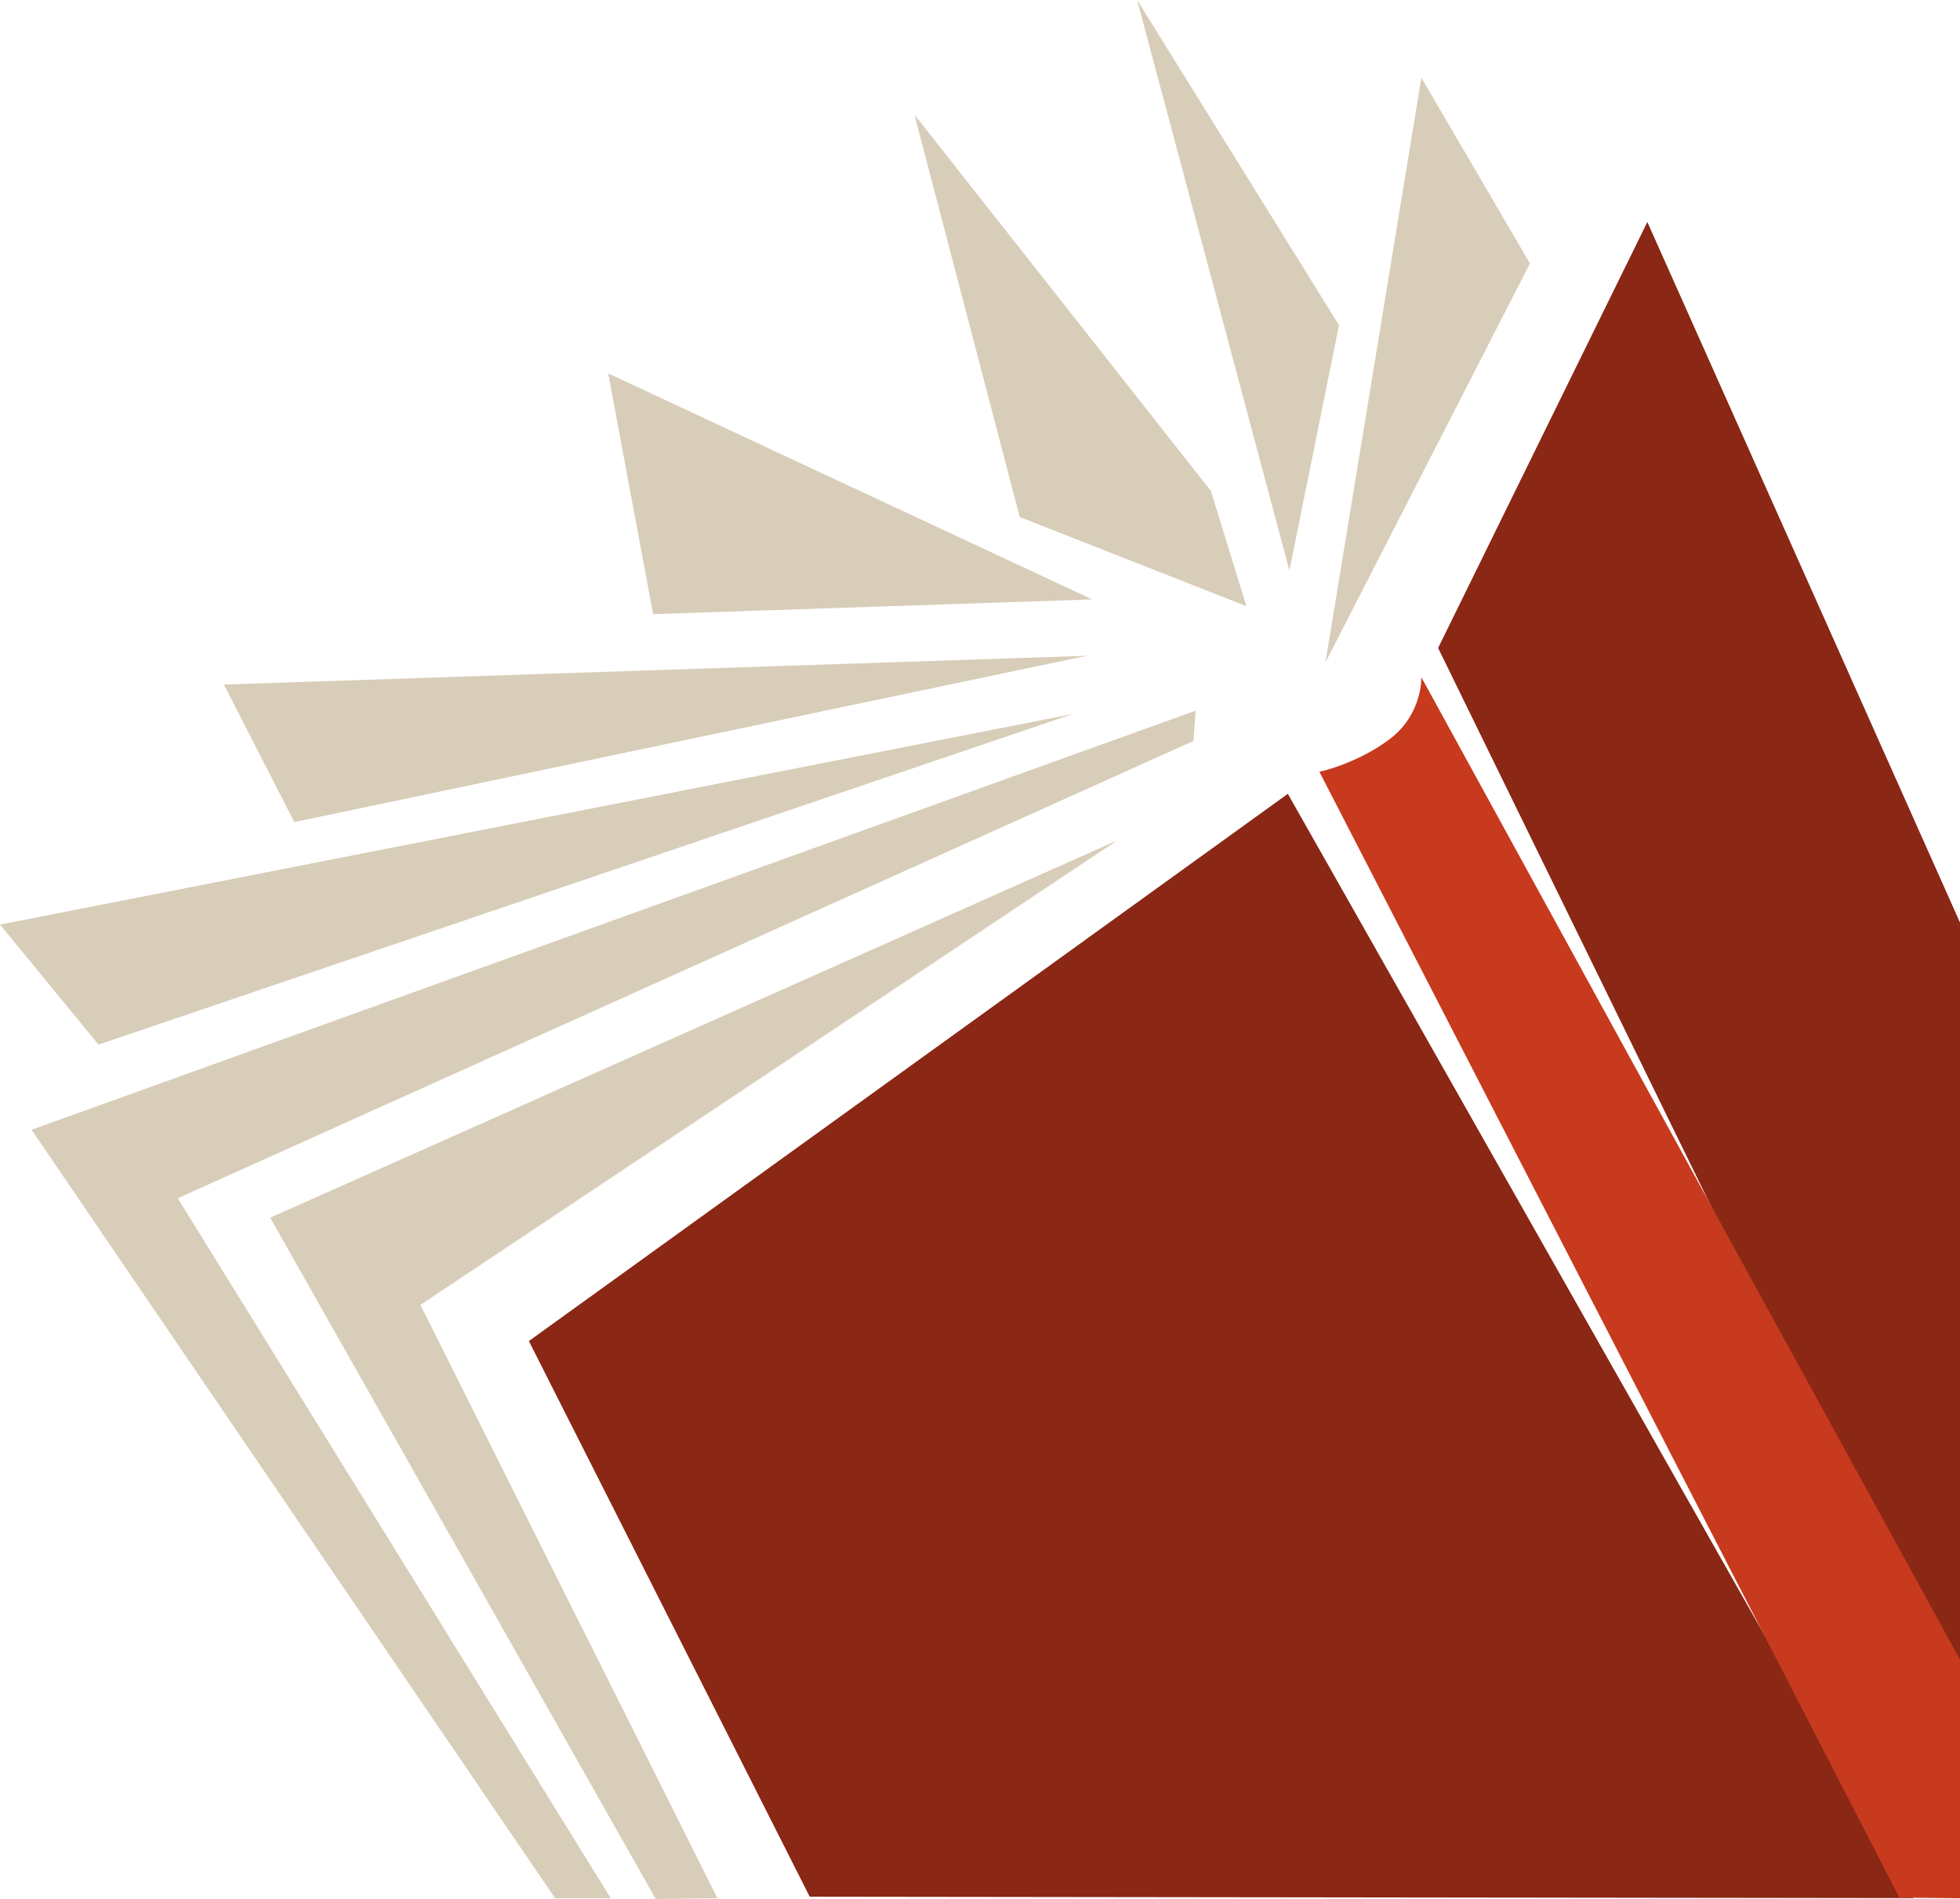
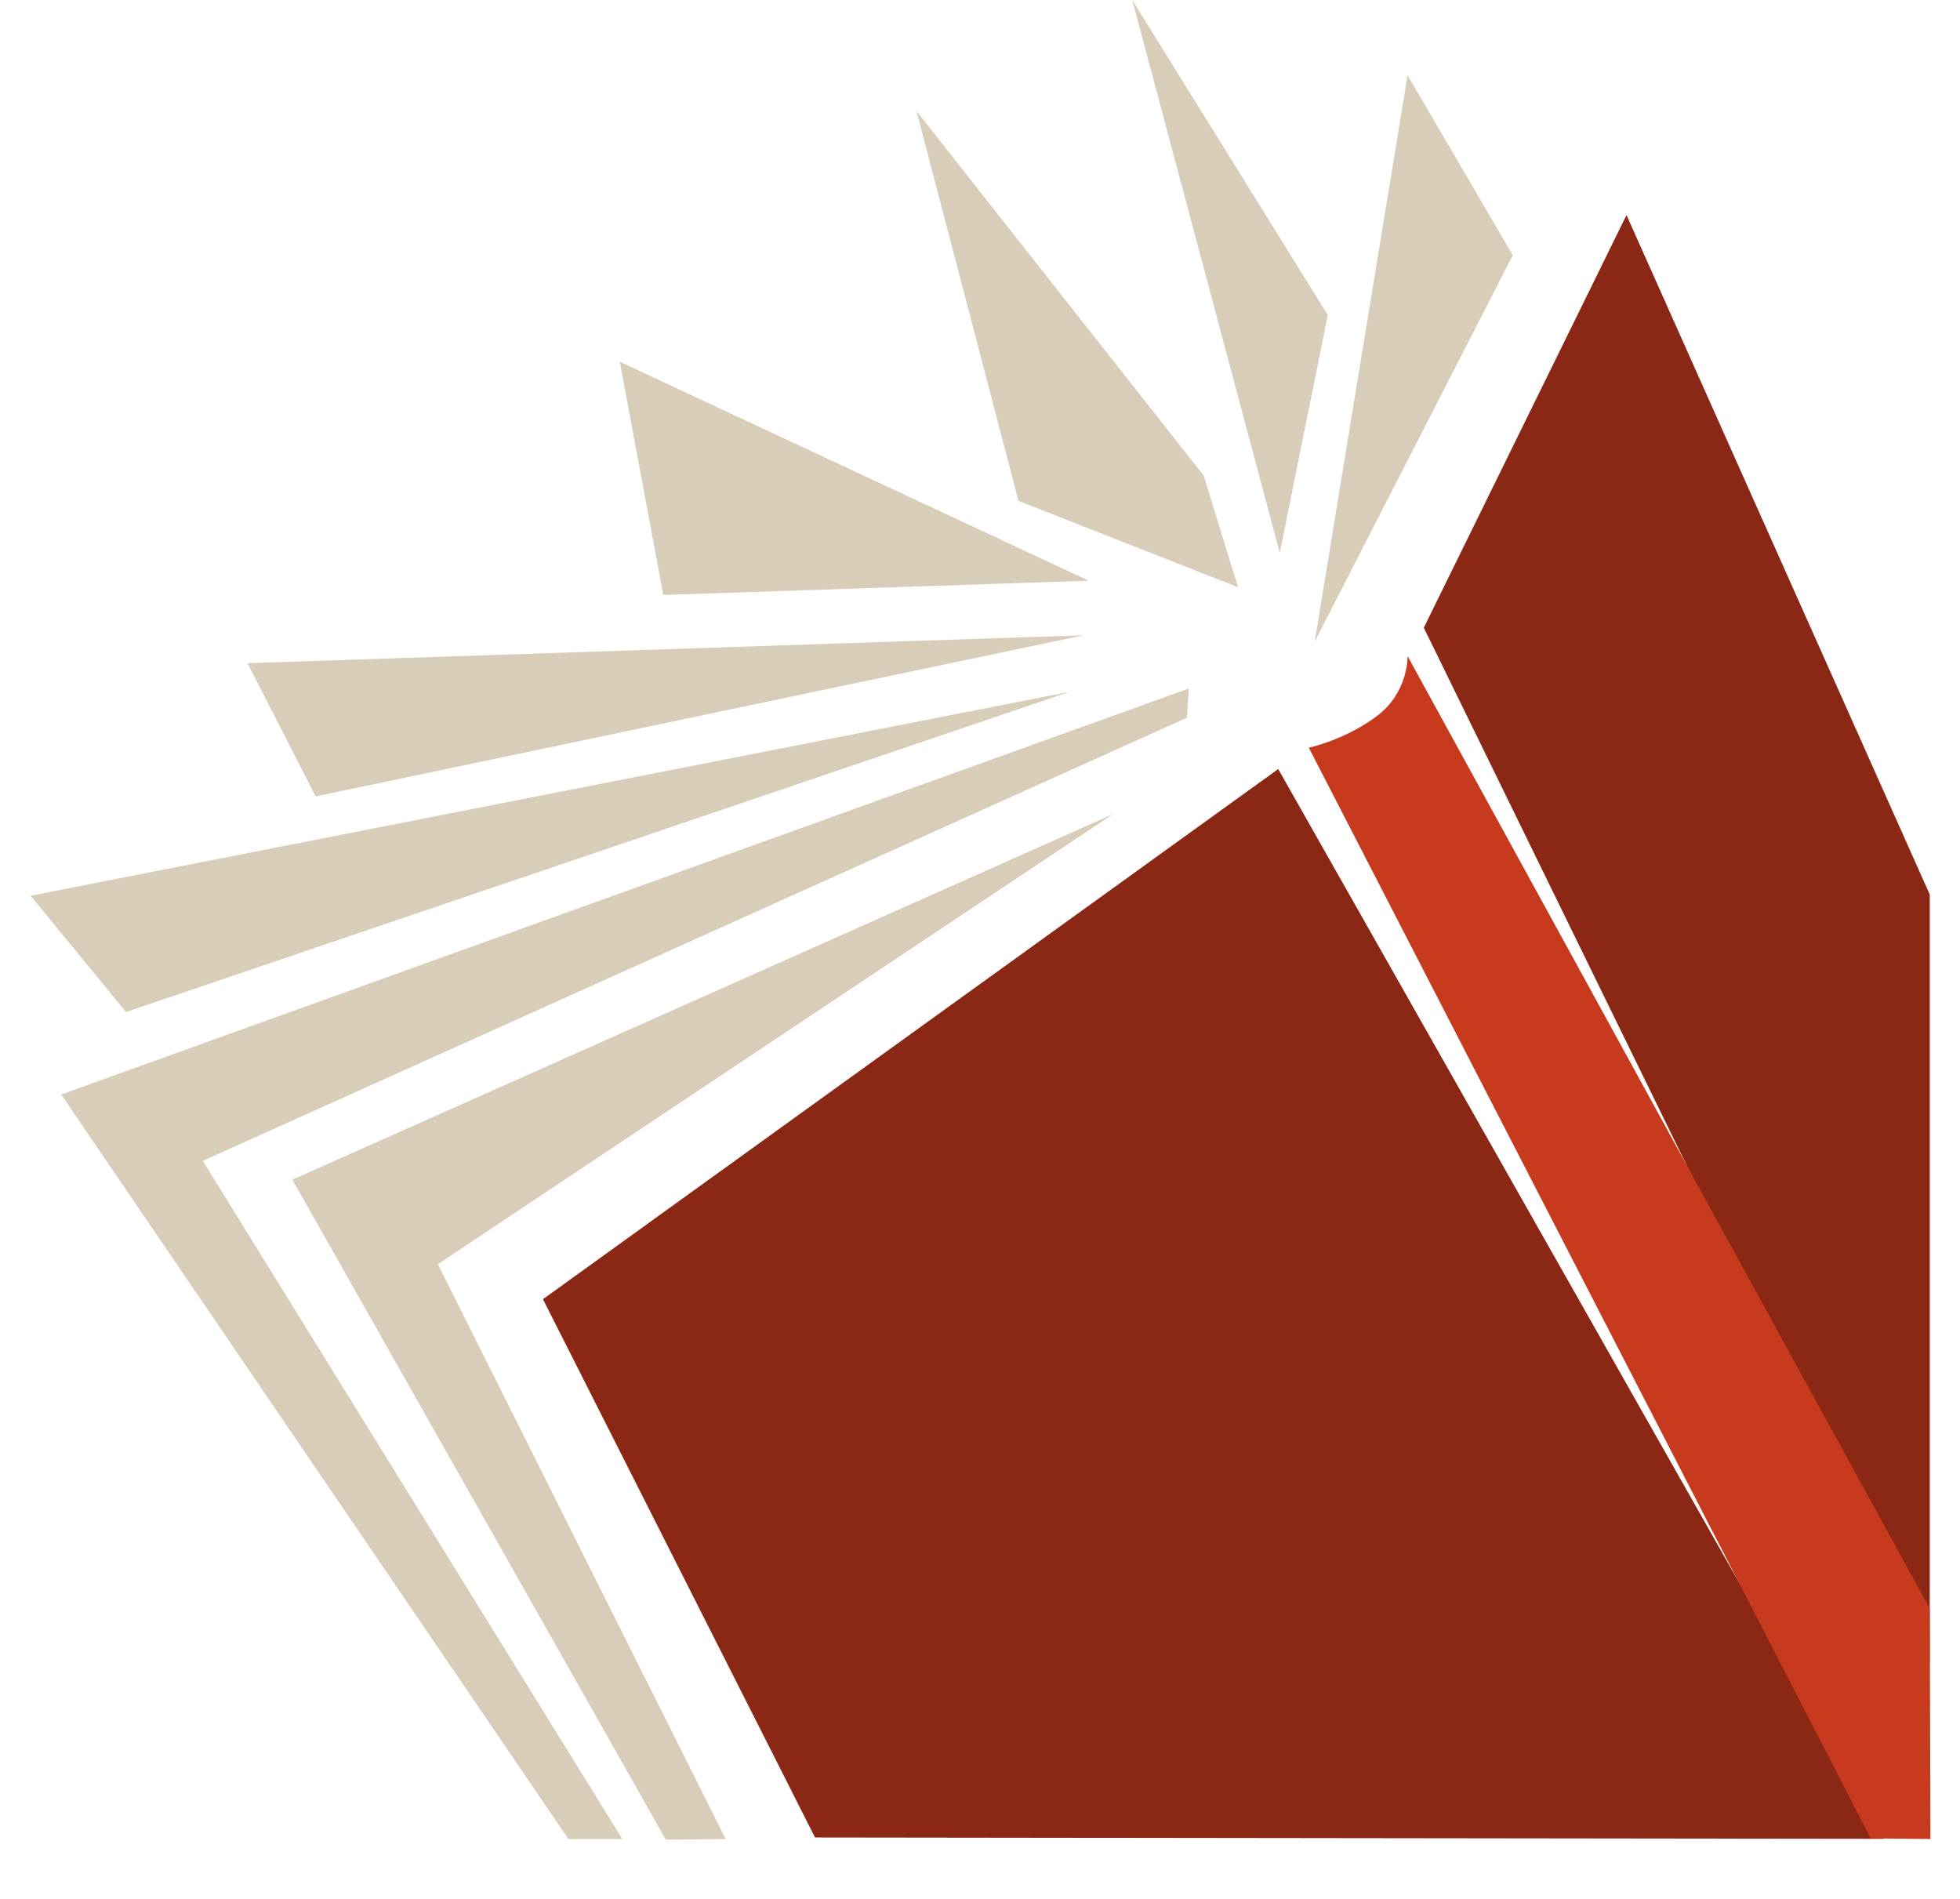
- <svg xmlns="http://www.w3.org/2000/svg" t="1785729264101" class="icon" viewBox="0 0 1057 1024" version="1.1" p-id="28549" id="mx_n_1785729264102" width="206.445" height="200">
+ <svg xmlns="http://www.w3.org/2000/svg" t="1785729264101" class="icon" viewBox="0 0 1057 1057" version="1.1" p-id="28549" id="mx_n_1785729264102" width="206.445" height="200">
  <path d="M613.24 0l82.115 307.696 26.748-132.337L613.24 0z m153.287 41.899l-51.719 315.271 110.265-215.106-58.546-100.165zM327.991 201.358l24.223 129.812 236.804-7.95-261.027-121.862zM493.155 61.82l56.769 216.977 122.237 48.072-19.173-62.194L493.155 61.82zM120.74 369.141l37.971 74.165 427.407-89.69-465.378 15.525zM0 498.579l53.122 64.719 525.327-178.258L0 498.579z m644.665-115.316L17.021 609.219l282.351 414.407h30.021L95.863 646.161l547.773-246.624 1.122-16.273z" p-id="28550" fill="#d8cdb8" data-spm-anchor-id="a313x.search_index.0.i22.75663a81jMtnUH" class="" />
  <path d="M602.017 453.407L145.711 656.636l207.905 367.364 33.295-0.374-160.208-319.947 375.314-250.178z" p-id="28551" fill="#d8cdb8" data-spm-anchor-id="a313x.search_index.0.i21.75663a81jMtnUH" class="" />
  <path d="M775.599 349.314L888.389 119.711l168.812 378.213v427.407L775.505 349.314zM285.25 723.132l409.263-295.07 337.343 595.471-595.19-0.748-151.51-299.746z" p-id="28552" fill="#8a2715" data-spm-anchor-id="a313x.search_index.0.i20.75663a81jMtnUH" class="" />
  <path d="M711.535 416.184s20.295-4.302 37.971-17.676c17.676-13.374 17.021-33.295 17.021-33.295l290.674 530.097 0.374 128.316-33.295-0.374L711.535 416.184z" p-id="28553" fill="#c73a1d" data-spm-anchor-id="a313x.search_index.0.i23.75663a81jMtnUH" class="" />
</svg>
